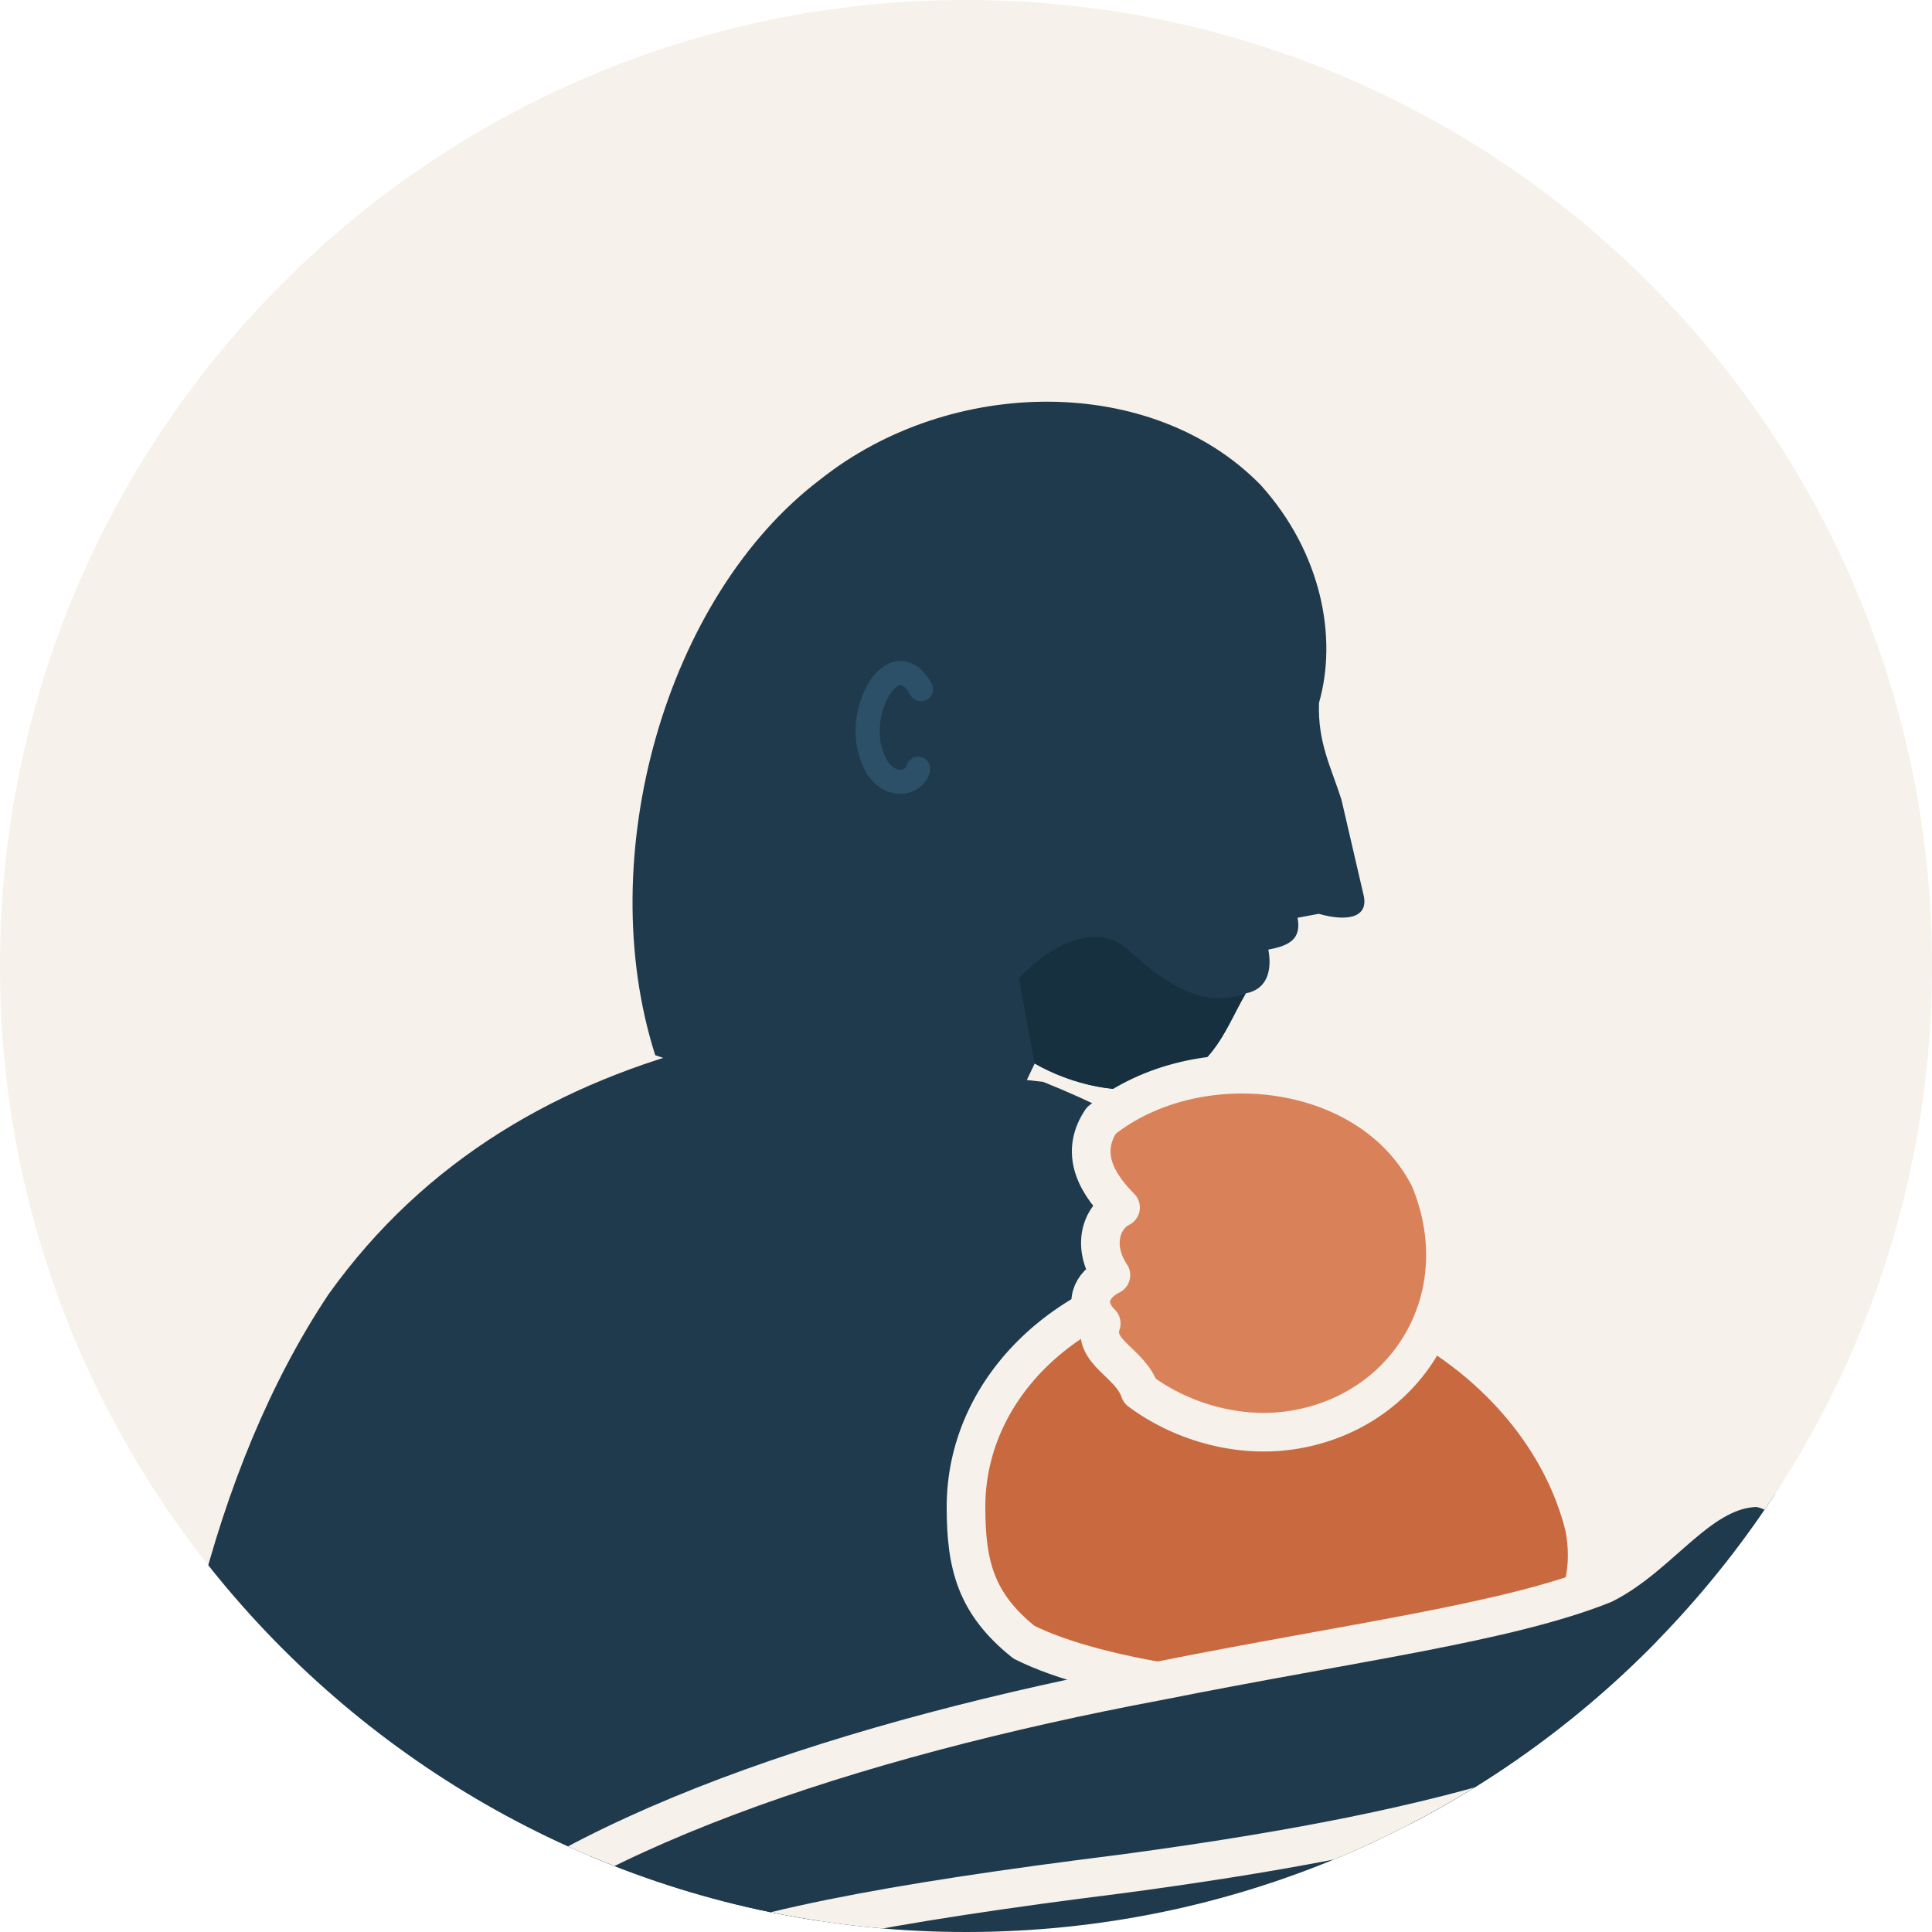
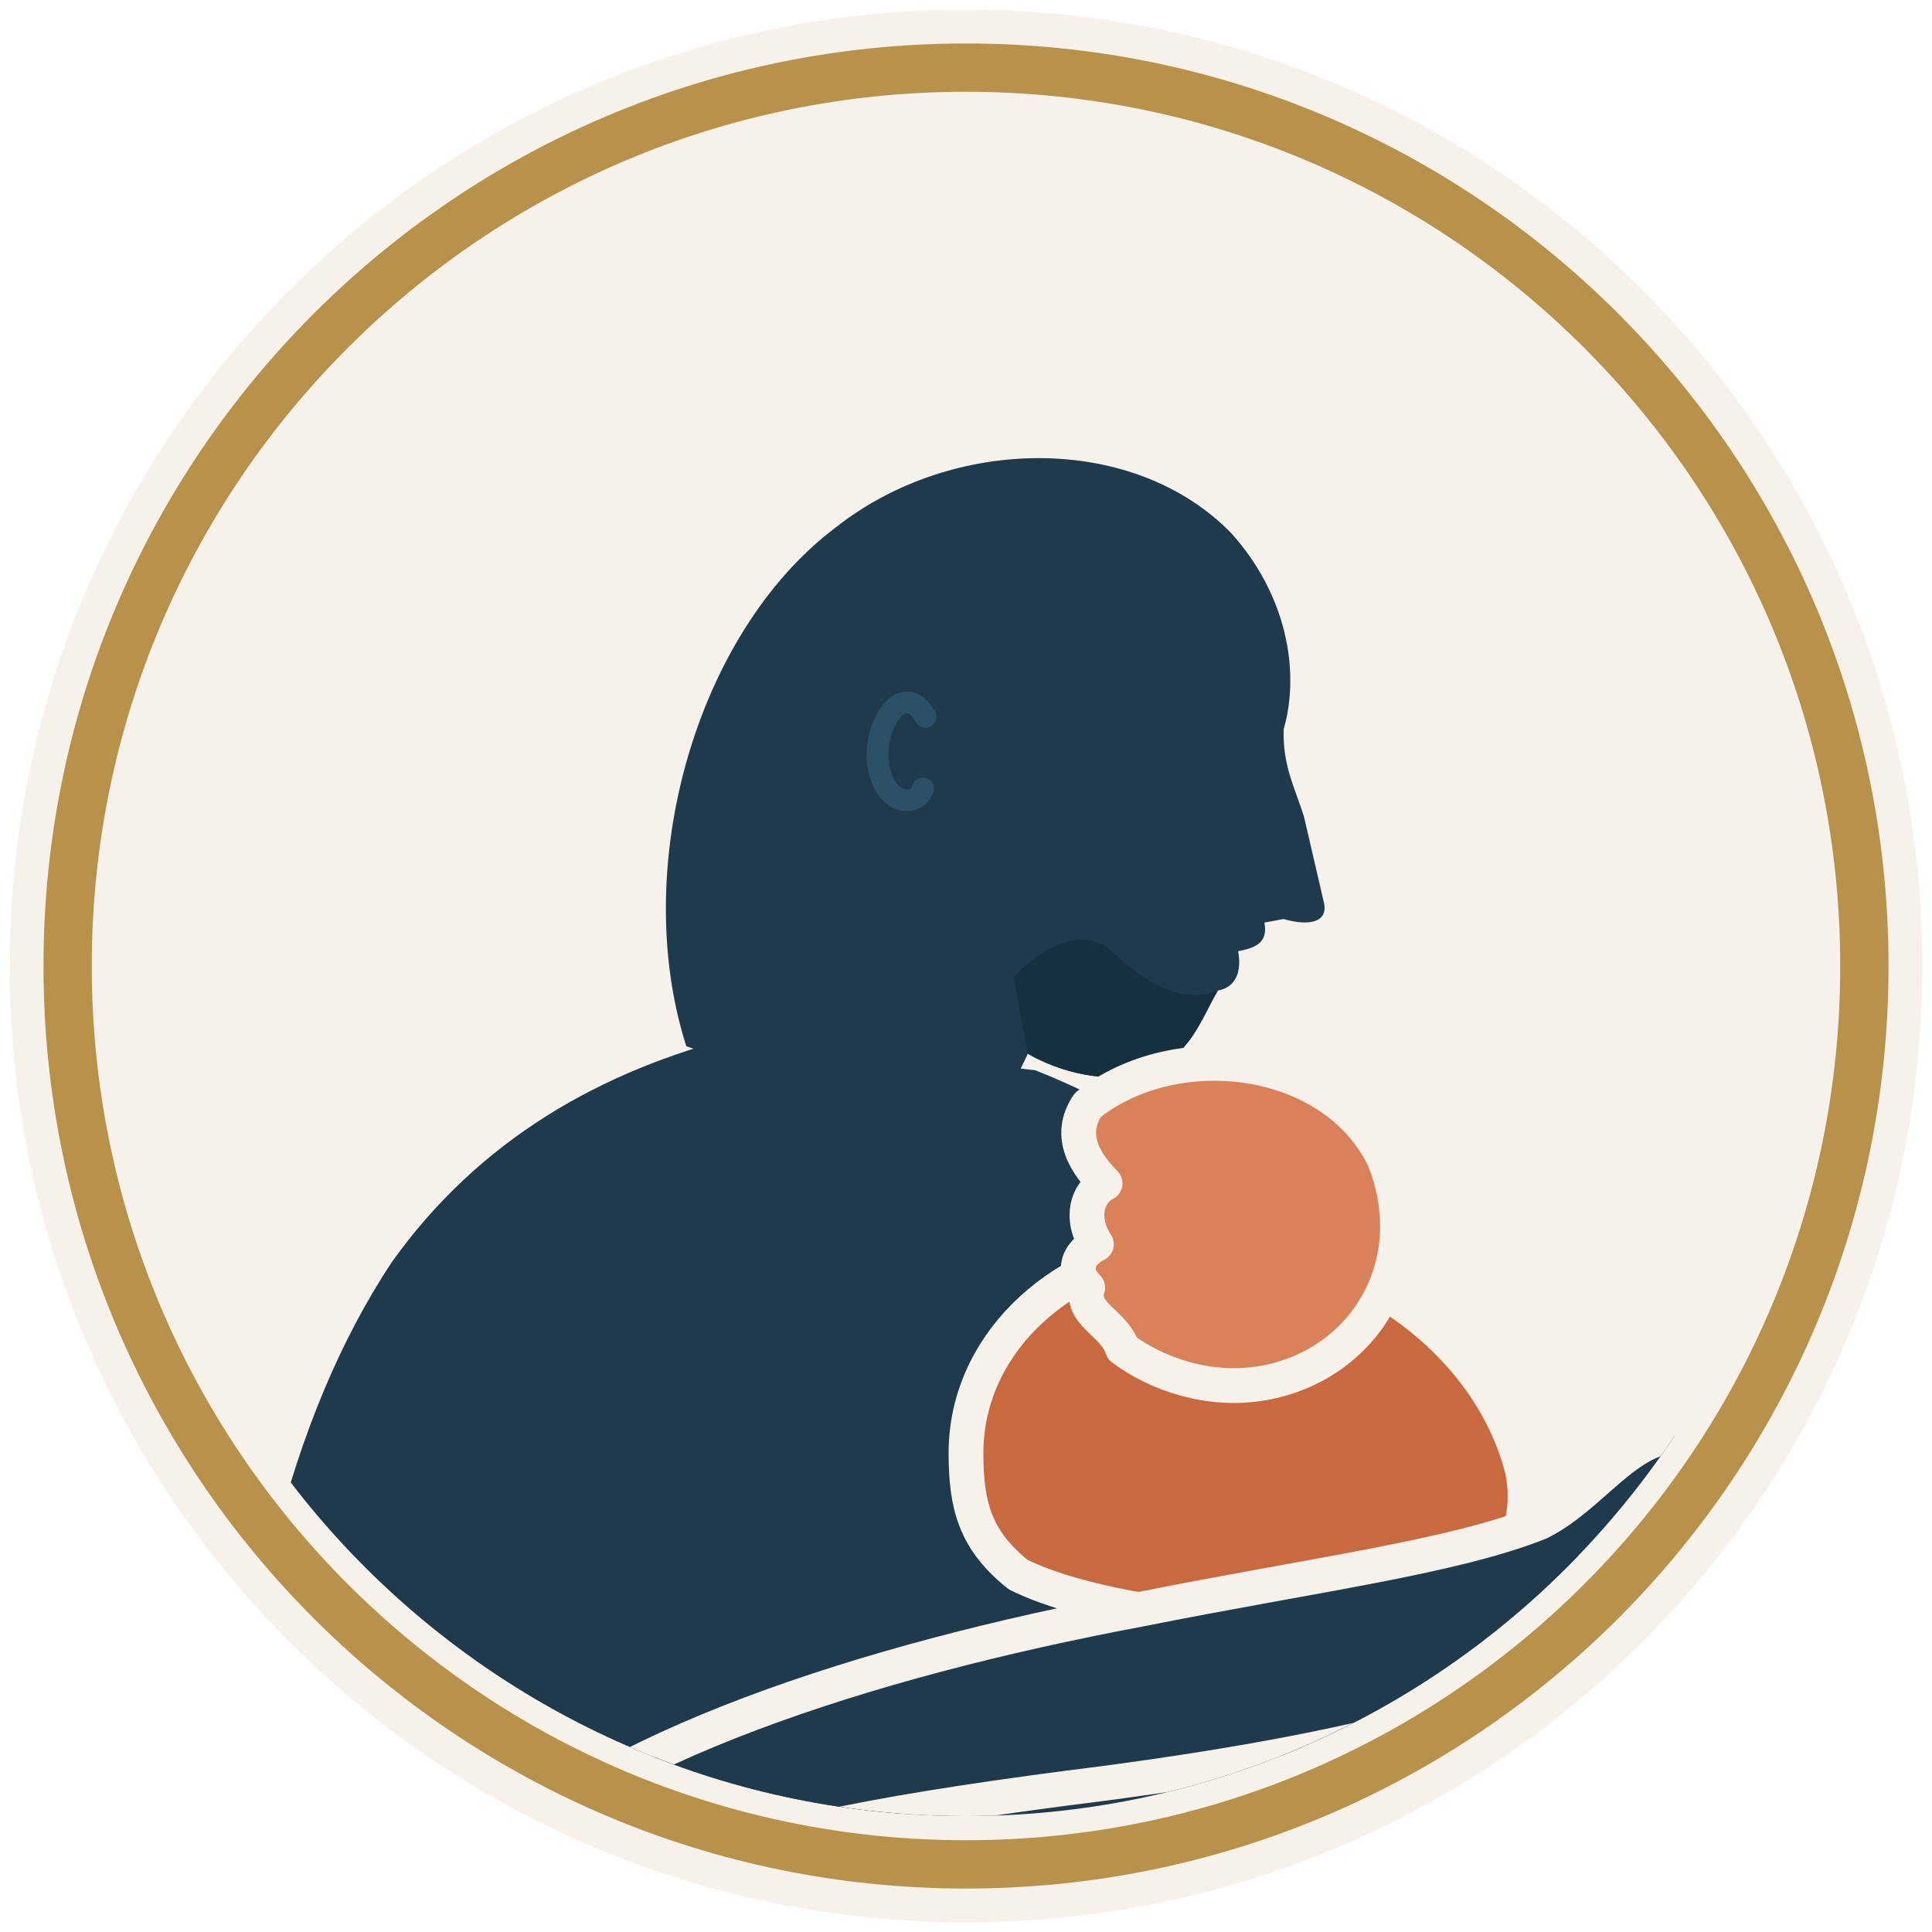
<svg xmlns="http://www.w3.org/2000/svg" viewBox="0 0 200 200">
  <defs>
    <clipPath id="pfc">
-       <circle cx="100" cy="100" r="100" />
+       <circle cx="100" cy="100" r="88" />
    </clipPath>
  </defs>
+   <circle cx="100" cy="100" r="99" fill="#f6f1ea" />
  <g clip-path="url(#pfc)">
    <rect width="200" height="200" fill="#f6f1ea" />
-     <g transform="translate(-4 4)">
+     <g transform="translate(100 100) scale(.9) translate(-104 -96)">
      <path fill="#1f3a4d" d="M78 104 L112 108 C122 112 132 118 140 126 L172 160 C180 172 184 186 184 200 L20 200 C20 174 26 148 38 130 C48 116 62 108 78 104 Z" />
      <g transform="rotate(16 96 108)">
        <path fill="#1f3a4d" d="M72 112 C60 94 60 66 72 50 C82 36 102 30 116 38 C124 43 128 51 128 58 C129 62 131 64 133 67 L138 76 C139 78 137 79 134 79 L132 80 C133 82 132 83 130 84 C131 86 131 88 129 89 C128 93 128 97 124 100 C120 103 114 103 110 102 L108 114 Z" />
        <path fill="#16303f" d="M110 102 C114 103 120 103 124 100 C128 97 128 93 129 89 C125 92 120 90 116 88 C112 86 108 90 106 94 Z" />
        <path fill="none" stroke="#2c5068" stroke-width="2.5" stroke-linecap="round" d="M88 68 C84 64 82 72 85 76 C87 79 90 78 90 76" />
      </g>
      <g stroke="#f6f1ea" stroke-width="4" stroke-linejoin="round">
        <path fill="#c8693f" d="M104 152 C104 140 114 130 128 128 C146 126 164 138 168 154 C170 164 162 172 148 172 C134 172 118 170 110 166 C105 162 104 158 104 152 Z" />
        <path fill="#d9825a" d="M118 112 C128 104 146 106 152 118 C157 130 150 142 138 144 C132 145 126 143 122 140 C121 137 117 136 118 133 C116 131 117 129 119 128 C117 125 118 122 120 121 C117 118 116 115 118 112 Z" />
      </g>
      <path fill="#1f3a4d" stroke="#f6f1ea" stroke-width="4" stroke-linejoin="round" d="M48 200 C62 186 92 176 124 170 C144 166 160 164 170 160 C176 157 180 150 186 150 C192 151 192 160 186 168 C176 180 150 186 120 190 C96 193 80 196 72 200 Z" />
    </g>
  </g>
+   <circle cx="100" cy="100" r="93" fill="none" stroke="#b8924a" stroke-width="5" />
</svg>
